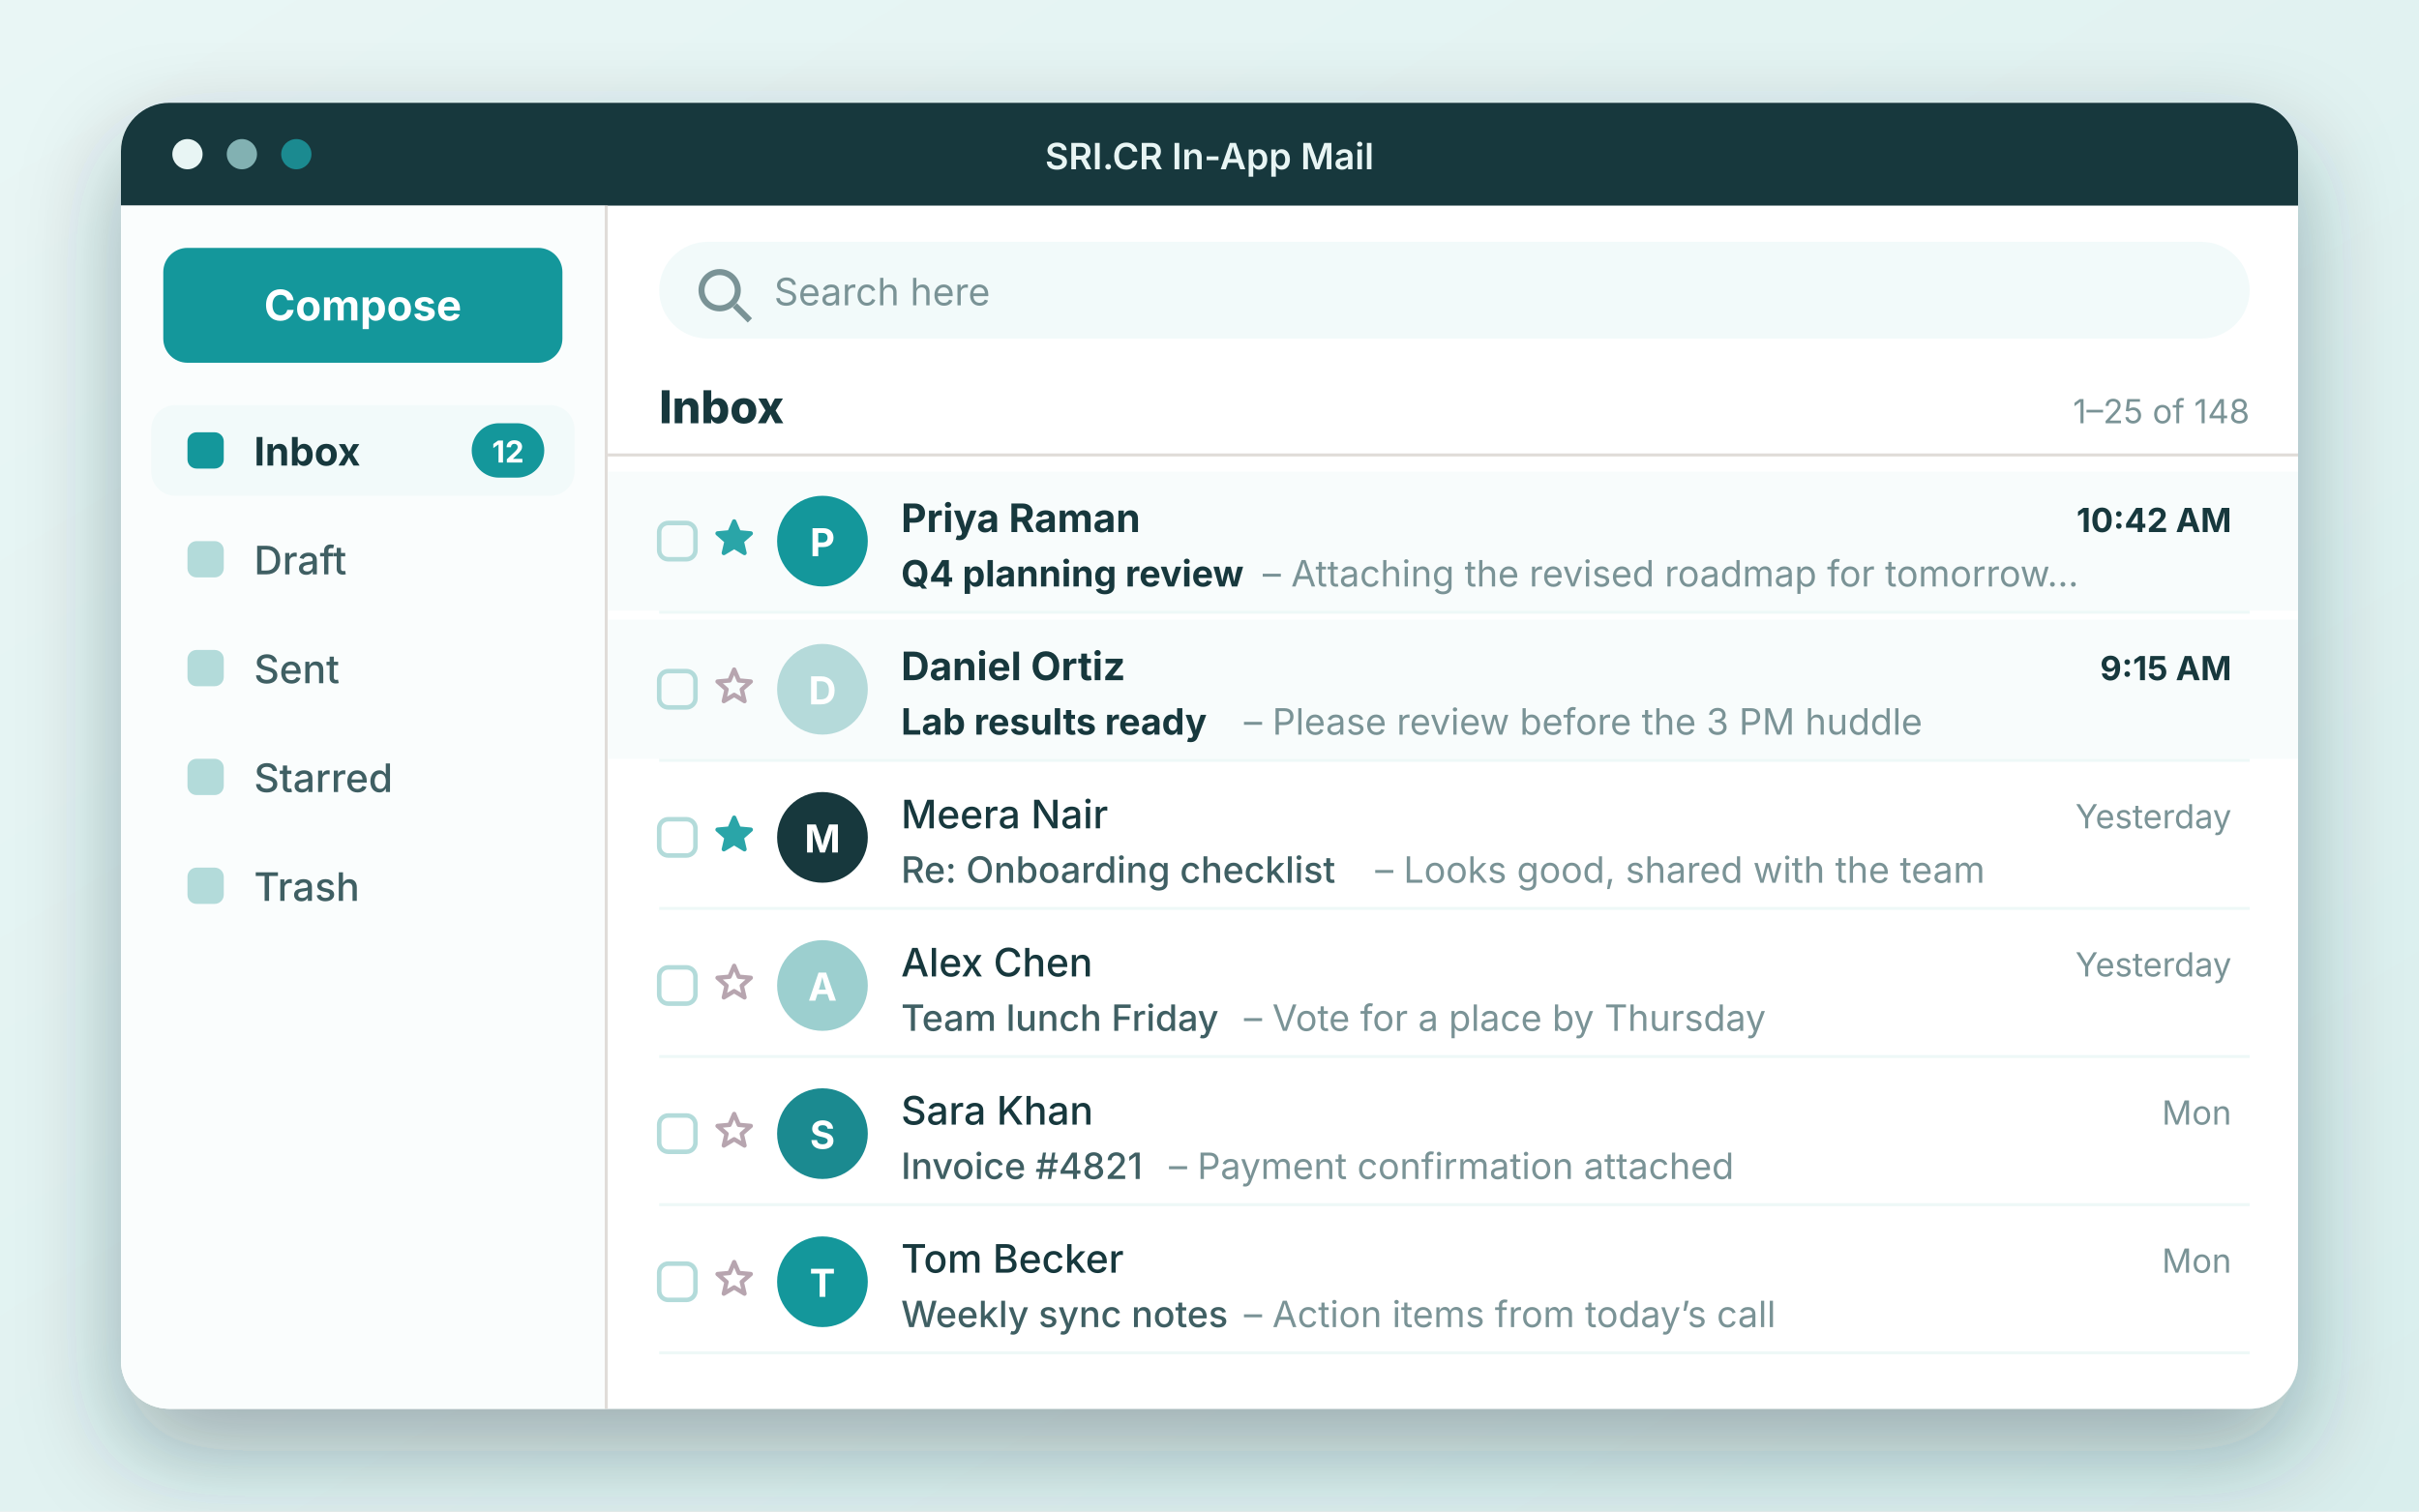
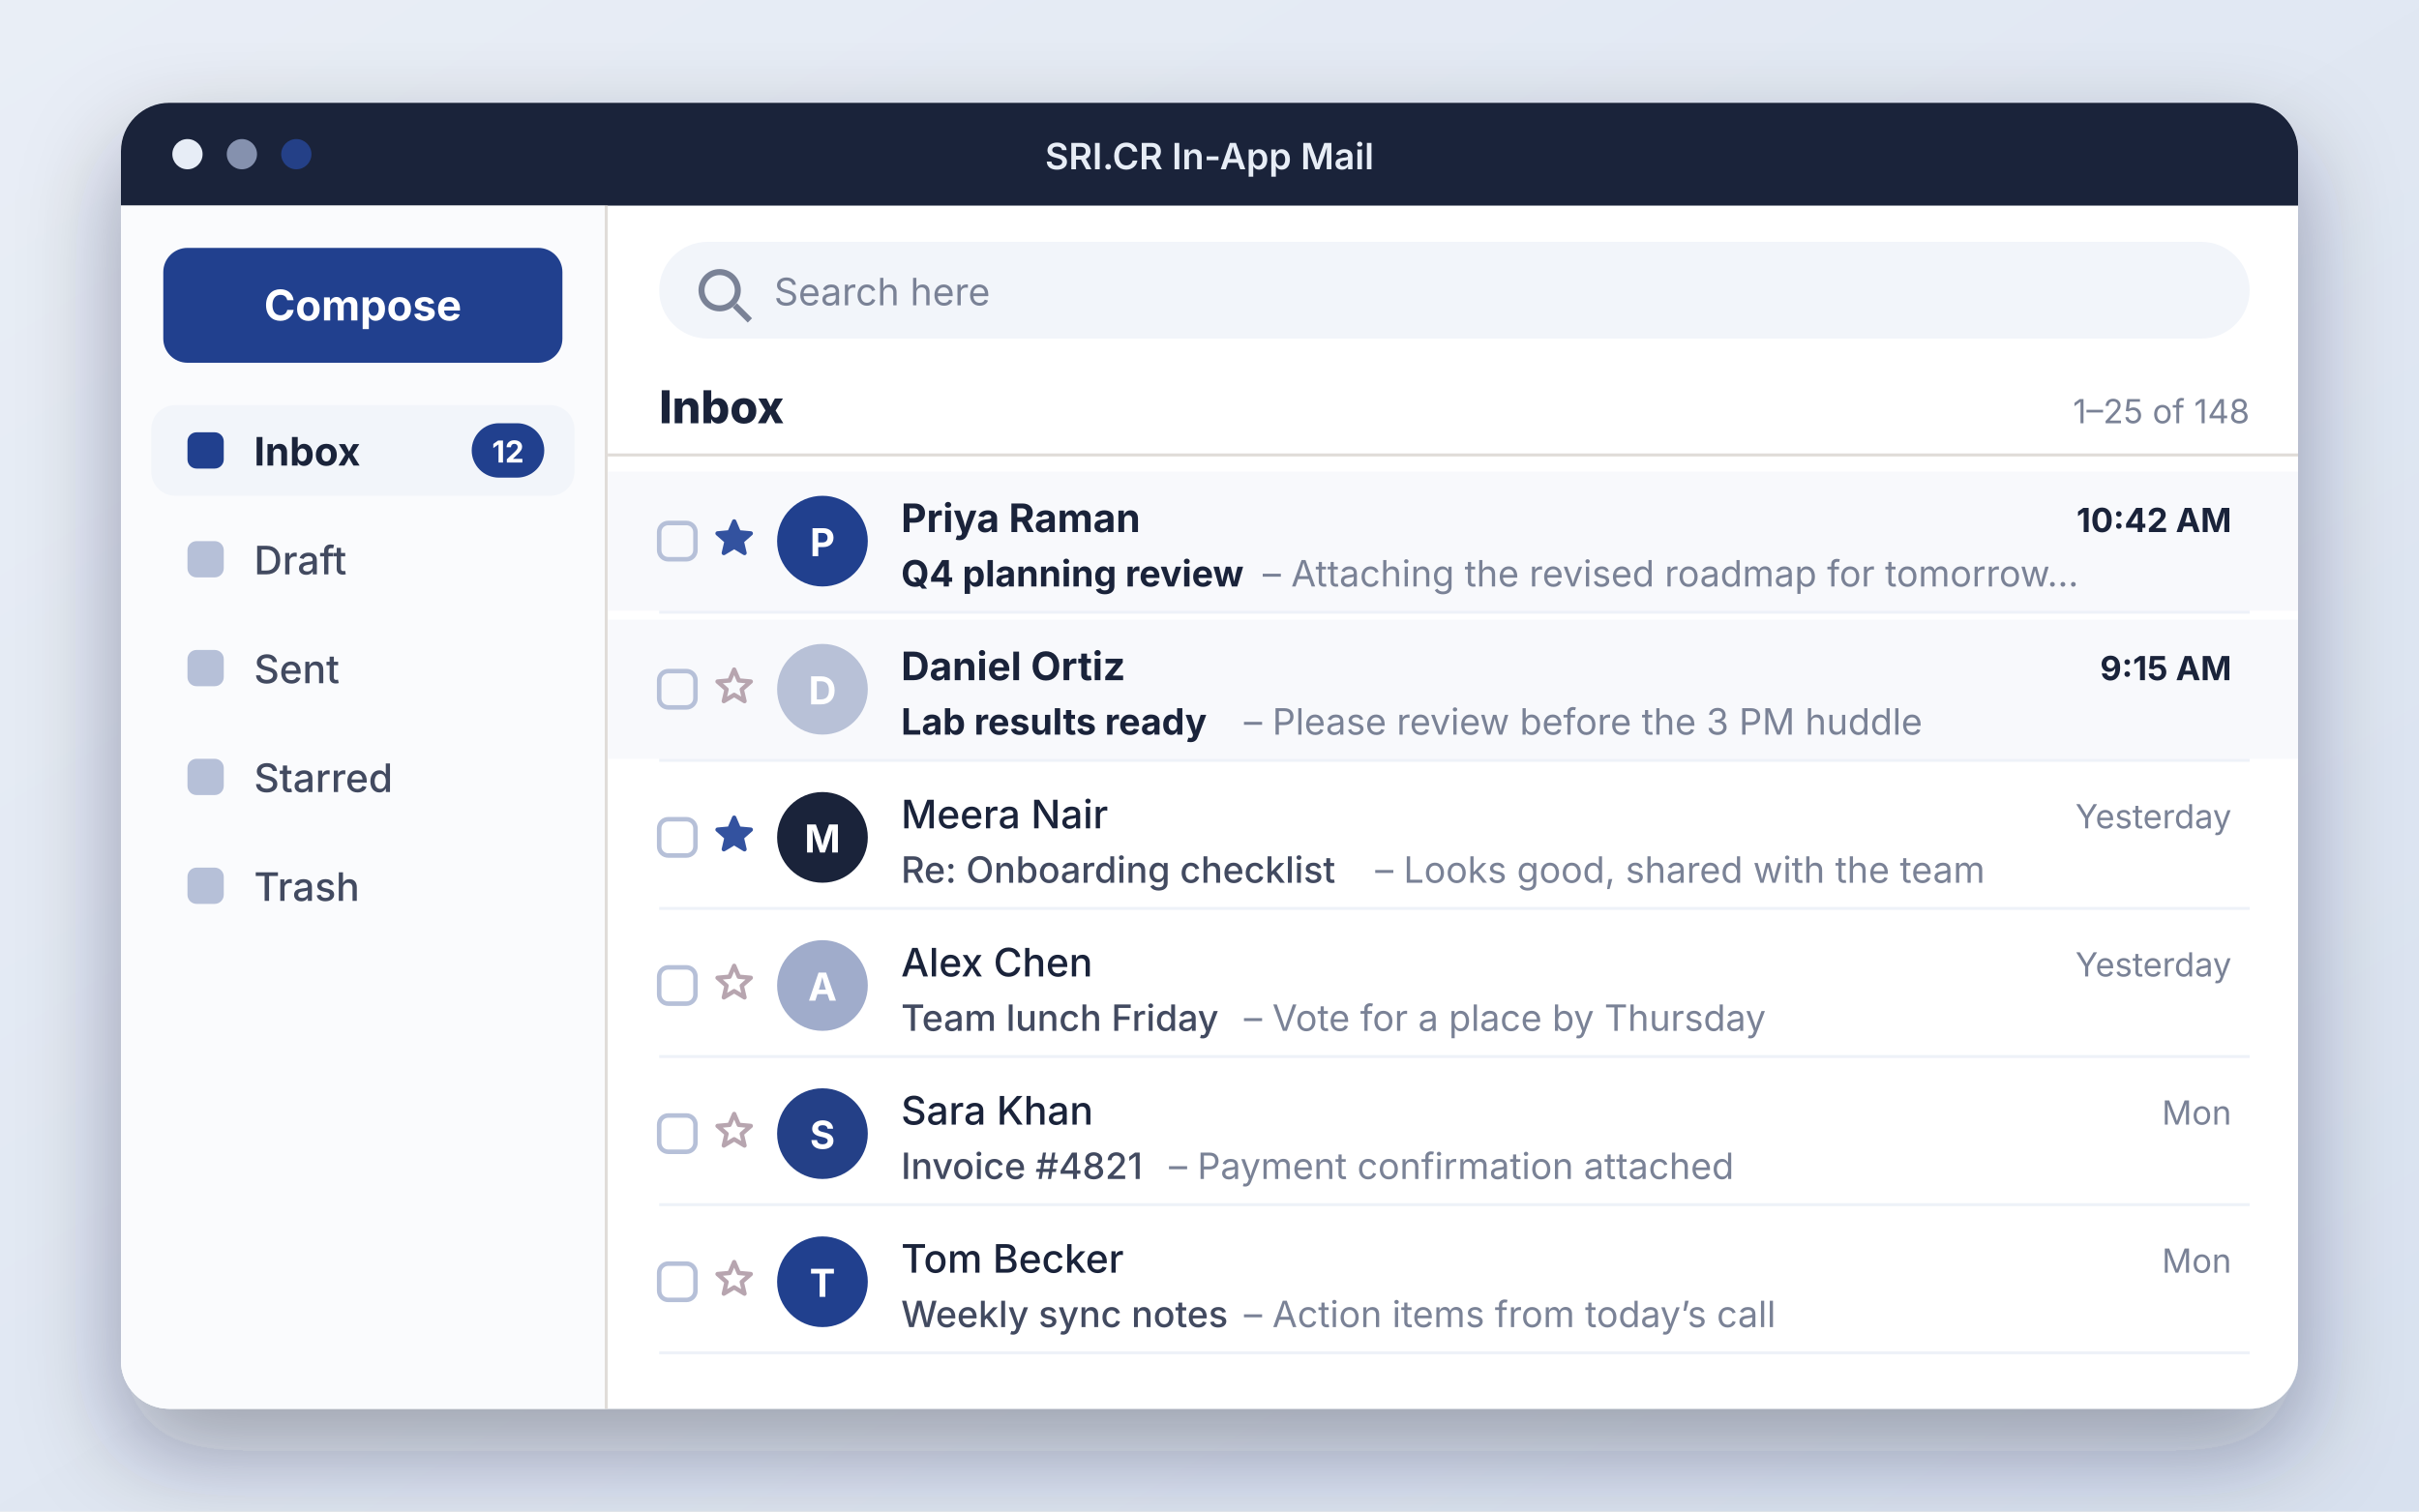
<svg xmlns="http://www.w3.org/2000/svg" viewBox="0 0 800 500" width="1600" height="1000" font-family="Inter, 'Segoe UI', Arial, sans-serif">
  <defs>
    <linearGradient id="bg" x1="0" y1="0" x2="1" y2="1">
-       <stop offset="0" stop-color="#e9f6f5" />
-       <stop offset="1" stop-color="#d9eeed" />
+       <stop offset="0" stop-color="#e9eef6" />
+       <stop offset="1" stop-color="#d8e1ef" />
    </linearGradient>
    <filter id="sh" x="-10%" y="-10%" width="120%" height="130%">
-       <feDropShadow dx="0" dy="14" stdDeviation="16" flood-color="#17383d" flood-opacity=".35" />
+       <feDropShadow dx="0" dy="14" stdDeviation="16" flood-color="#1a233a" flood-opacity=".35" />
    </filter>
  </defs>
  <rect width="800" height="500" fill="url(#bg)" />
  <g filter="url(#sh)">
    <rect x="40" y="34" width="720" height="432" rx="16" fill="#fff" />
  </g>
  <clipPath id="w">
    <rect x="40" y="34" width="720" height="432" rx="16" />
  </clipPath>
  <g clip-path="url(#w)">
-     <rect x="40" y="34" width="720" height="34" fill="#17383d" />
-     <circle cx="62" cy="51" r="5" fill="#e8f5f4" />
-     <circle cx="80" cy="51" r="5" fill="#9ccfcf" opacity=".8" />
-     <circle cx="98" cy="51" r="5" fill="#1b8a90" />
-     <text x="400" y="56" font-size="12" font-weight="600" fill="#e8f5f4" text-anchor="middle">SRI.CR In-App Mail</text>
-     <rect x="40" y="68" width="160" height="398" fill="#fafdfd" />
+     <rect x="40" y="34" width="720" height="34" fill="#1a233a" />
+     <circle cx="62" cy="51" r="5" fill="#e7edf6" />
+     <circle cx="80" cy="51" r="5" fill="#a0accb" opacity=".8" />
+     <circle cx="98" cy="51" r="5" fill="#244087" />
+     <text x="400" y="56" font-size="12" font-weight="600" fill="#e7edf6" text-anchor="middle">SRI.CR In-App Mail</text>
+     <rect x="40" y="68" width="160" height="398" fill="#fafbfd" />
    <rect x="200" y="68" width="1" height="398" fill="#e0dcd8" />
-     <rect x="54" y="82" width="132" height="38" rx="8" fill="#14979b" />
+     <rect x="54" y="82" width="132" height="38" rx="8" fill="#21408e" />
    <text x="120" y="106" font-size="14" font-weight="700" fill="#fff" text-anchor="middle">Compose</text>
-     <rect x="50" y="134" width="140" height="30" rx="8" fill="#f2fafa" />
-     <rect x="62" y="143" width="12" height="12" rx="3" fill="#14979b" />
-     <text x="84" y="154" font-size="13" font-weight="700" fill="#17383d">Inbox</text>
-     <rect x="156" y="140" width="24" height="18" rx="9" fill="#14979b" />
+     <rect x="50" y="134" width="140" height="30" rx="8" fill="#f2f5fa" />
+     <rect x="62" y="143" width="12" height="12" rx="3" fill="#21408e" />
+     <text x="84" y="154" font-size="13" font-weight="700" fill="#1a233a">Inbox</text>
+     <rect x="156" y="140" width="24" height="18" rx="9" fill="#21408e" />
    <text x="168" y="153" font-size="10" font-weight="700" fill="#fff" text-anchor="middle">12</text>
-     <rect x="62" y="179" width="12" height="12" rx="3" fill="#b3dbda" />
-     <text x="84" y="190" font-size="13" font-weight="500" fill="#3f5f63">Draft</text>
-     <rect x="62" y="215" width="12" height="12" rx="3" fill="#b3dbda" />
-     <text x="84" y="226" font-size="13" font-weight="500" fill="#3f5f63">Sent</text>
-     <rect x="62" y="251" width="12" height="12" rx="3" fill="#b3dbda" />
-     <text x="84" y="262" font-size="13" font-weight="500" fill="#3f5f63">Starred</text>
-     <rect x="62" y="287" width="12" height="12" rx="3" fill="#b3dbda" />
-     <text x="84" y="298" font-size="13" font-weight="500" fill="#3f5f63">Trash</text>
-     <rect x="218" y="80" width="526" height="32" rx="16" fill="#f2fafa" />
-     <circle cx="238" cy="96" r="6" fill="none" stroke="#7a9396" stroke-width="2" />
-     <path d="m243 101 5 5" stroke="#7a9396" stroke-width="2" />
-     <text x="256" y="101" font-size="12.5" font-weight="400" fill="#7a9396">Search here</text>
-     <text x="218" y="140" font-size="15" font-weight="800" fill="#17383d">Inbox</text>
-     <text x="744" y="140" font-size="11" font-weight="400" fill="#7a9396" text-anchor="end">1–25 of 148</text>
+     <rect x="62" y="179" width="12" height="12" rx="3" fill="#b6c0d8" />
+     <text x="84" y="190" font-size="13" font-weight="500" fill="#424a60">Draft</text>
+     <rect x="62" y="215" width="12" height="12" rx="3" fill="#b6c0d8" />
+     <text x="84" y="226" font-size="13" font-weight="500" fill="#424a60">Sent</text>
+     <rect x="62" y="251" width="12" height="12" rx="3" fill="#b6c0d8" />
+     <text x="84" y="262" font-size="13" font-weight="500" fill="#424a60">Starred</text>
+     <rect x="62" y="287" width="12" height="12" rx="3" fill="#b6c0d8" />
+     <text x="84" y="298" font-size="13" font-weight="500" fill="#424a60">Trash</text>
+     <rect x="218" y="80" width="526" height="32" rx="16" fill="#f2f5fa" />
+     <circle cx="238" cy="96" r="6" fill="none" stroke="#7a8296" stroke-width="2" />
+     <path d="m243 101 5 5" stroke="#7a8296" stroke-width="2" />
+     <text x="256" y="101" font-size="12.5" font-weight="400" fill="#7a8296">Search here</text>
+     <text x="218" y="140" font-size="15" font-weight="800" fill="#1a233a">Inbox</text>
+     <text x="744" y="140" font-size="11" font-weight="400" fill="#7a8296" text-anchor="end">1–25 of 148</text>
    <rect x="201" y="150" width="559" height="1" fill="#e0dcd8" />
-     <rect x="201" y="156" width="559" height="46" fill="#f8fcfc" />
-     <rect x="218" y="173" width="12" height="12" rx="3" fill="none" stroke="#b3dbda" stroke-width="1.5" />
-     <path transform="translate(232 167) scale(.9)" d="M12 15.4 8.2 17.7l1-4.3L5.9 10.5l4.4-.4L12 6.1l1.7 4 4.4.4-3.3 2.9 1 4.3z" fill="#2aa5a8" stroke="#2aa5a8" stroke-width="1.6" stroke-linejoin="round" />
-     <circle cx="272" cy="179" r="15" fill="#14979b" />
+     <rect x="201" y="156" width="559" height="46" fill="#f8f9fc" />
+     <rect x="218" y="173" width="12" height="12" rx="3" fill="none" stroke="#b6c0d8" stroke-width="1.5" />
+     <path transform="translate(232 167) scale(.9)" d="M12 15.4 8.2 17.7l1-4.3L5.9 10.5l4.4-.4L12 6.1l1.7 4 4.4.4-3.3 2.9 1 4.3z" fill="#33529f" stroke="#33529f" stroke-width="1.6" stroke-linejoin="round" />
+     <circle cx="272" cy="179" r="15" fill="#21408e" />
    <text x="272" y="184" font-size="12.75" font-weight="700" fill="#fff" text-anchor="middle">P</text>
-     <text x="298" y="176" font-size="13" font-weight="700" fill="#17383d">Priya Raman</text>
-     <text x="298" y="194" font-size="12" font-weight="700" fill="#17383d">Q4 planning review</text>
-     <text x="417.6" y="194" font-size="12" font-weight="400" fill="#7a9396">– Attaching the revised roadmap for tomorrow…</text>
-     <text x="738" y="176" font-size="11" font-weight="700" fill="#17383d" text-anchor="end">10:42 AM</text>
-     <rect x="218" y="202" width="526" height="1" fill="#eef8f7" />
-     <rect x="201" y="205" width="559" height="46" fill="#f8fcfc" />
-     <rect x="218" y="222" width="12" height="12" rx="3" fill="none" stroke="#b3dbda" stroke-width="1.5" />
+     <text x="298" y="176" font-size="13" font-weight="700" fill="#1a233a">Priya Raman</text>
+     <text x="298" y="194" font-size="12" font-weight="700" fill="#1a233a">Q4 planning review</text>
+     <text x="417.6" y="194" font-size="12" font-weight="400" fill="#7a8296">– Attaching the revised roadmap for tomorrow…</text>
+     <text x="738" y="176" font-size="11" font-weight="700" fill="#1a233a" text-anchor="end">10:42 AM</text>
+     <rect x="218" y="202" width="526" height="1" fill="#eef2f8" />
+     <rect x="201" y="205" width="559" height="46" fill="#f8f9fc" />
+     <rect x="218" y="222" width="12" height="12" rx="3" fill="none" stroke="#b6c0d8" stroke-width="1.5" />
    <path transform="translate(232 216) scale(.9)" d="M12 15.4 8.2 17.7l1-4.3L5.9 10.5l4.4-.4L12 6.1l1.7 4 4.4.4-3.3 2.9 1 4.3z" fill="none" stroke="#b7a5af" stroke-width="1.6" stroke-linejoin="round" />
-     <circle cx="272" cy="228" r="15" fill="#b5dada" />
+     <circle cx="272" cy="228" r="15" fill="#b8c1d7" />
    <text x="272" y="233" font-size="12.75" font-weight="700" fill="#fff" text-anchor="middle">D</text>
-     <text x="298" y="225" font-size="13" font-weight="700" fill="#17383d">Daniel Ortiz</text>
-     <text x="298" y="243" font-size="12" font-weight="700" fill="#17383d">Lab results ready</text>
-     <text x="411.4" y="243" font-size="12" font-weight="400" fill="#7a9396">– Please review before the 3 PM huddle</text>
-     <text x="738" y="225" font-size="11" font-weight="700" fill="#17383d" text-anchor="end">9:15 AM</text>
-     <rect x="218" y="251" width="526" height="1" fill="#eef8f7" />
-     <rect x="218" y="271" width="12" height="12" rx="3" fill="none" stroke="#b3dbda" stroke-width="1.5" />
-     <path transform="translate(232 265) scale(.9)" d="M12 15.4 8.2 17.7l1-4.3L5.9 10.5l4.4-.4L12 6.1l1.7 4 4.4.4-3.3 2.9 1 4.3z" fill="#2aa5a8" stroke="#2aa5a8" stroke-width="1.6" stroke-linejoin="round" />
-     <circle cx="272" cy="277" r="15" fill="#17383d" />
+     <text x="298" y="225" font-size="13" font-weight="700" fill="#1a233a">Daniel Ortiz</text>
+     <text x="298" y="243" font-size="12" font-weight="700" fill="#1a233a">Lab results ready</text>
+     <text x="411.4" y="243" font-size="12" font-weight="400" fill="#7a8296">– Please review before the 3 PM huddle</text>
+     <text x="738" y="225" font-size="11" font-weight="700" fill="#1a233a" text-anchor="end">9:15 AM</text>
+     <rect x="218" y="251" width="526" height="1" fill="#eef2f8" />
+     <rect x="218" y="271" width="12" height="12" rx="3" fill="none" stroke="#b6c0d8" stroke-width="1.5" />
+     <path transform="translate(232 265) scale(.9)" d="M12 15.4 8.2 17.7l1-4.3L5.9 10.5l4.4-.4L12 6.1l1.7 4 4.4.4-3.3 2.9 1 4.3z" fill="#33529f" stroke="#33529f" stroke-width="1.6" stroke-linejoin="round" />
+     <circle cx="272" cy="277" r="15" fill="#1a233a" />
    <text x="272" y="282" font-size="12.75" font-weight="700" fill="#fff" text-anchor="middle">M</text>
-     <text x="298" y="274" font-size="13" font-weight="500" fill="#17383d">Meera Nair</text>
-     <text x="298" y="292" font-size="12" font-weight="500" fill="#3f5f63">Re: Onboarding checklist</text>
-     <text x="454.8" y="292" font-size="12" font-weight="400" fill="#7a9396">– Looks good, shared with the team</text>
-     <text x="738" y="274" font-size="11" font-weight="400" fill="#7a9396" text-anchor="end">Yesterday</text>
-     <rect x="218" y="300" width="526" height="1" fill="#eef8f7" />
-     <rect x="218" y="320" width="12" height="12" rx="3" fill="none" stroke="#b3dbda" stroke-width="1.5" />
+     <text x="298" y="274" font-size="13" font-weight="500" fill="#1a233a">Meera Nair</text>
+     <text x="298" y="292" font-size="12" font-weight="500" fill="#424a60">Re: Onboarding checklist</text>
+     <text x="454.8" y="292" font-size="12" font-weight="400" fill="#7a8296">– Looks good, shared with the team</text>
+     <text x="738" y="274" font-size="11" font-weight="400" fill="#7a8296" text-anchor="end">Yesterday</text>
+     <rect x="218" y="300" width="526" height="1" fill="#eef2f8" />
+     <rect x="218" y="320" width="12" height="12" rx="3" fill="none" stroke="#b6c0d8" stroke-width="1.5" />
    <path transform="translate(232 314) scale(.9)" d="M12 15.4 8.2 17.7l1-4.3L5.9 10.5l4.4-.4L12 6.1l1.7 4 4.4.4-3.3 2.9 1 4.3z" fill="none" stroke="#b7a5af" stroke-width="1.6" stroke-linejoin="round" />
-     <circle cx="272" cy="326" r="15" fill="#9ccfcf" />
+     <circle cx="272" cy="326" r="15" fill="#a0accb" />
    <text x="272" y="331" font-size="12.75" font-weight="700" fill="#fff" text-anchor="middle">A</text>
-     <text x="298" y="323" font-size="13" font-weight="500" fill="#17383d">Alex Chen</text>
-     <text x="298" y="341" font-size="12" font-weight="500" fill="#3f5f63">Team lunch Friday</text>
-     <text x="411.4" y="341" font-size="12" font-weight="400" fill="#7a9396">– Vote for a place by Thursday</text>
-     <text x="738" y="323" font-size="11" font-weight="400" fill="#7a9396" text-anchor="end">Yesterday</text>
-     <rect x="218" y="349" width="526" height="1" fill="#eef8f7" />
-     <rect x="218" y="369" width="12" height="12" rx="3" fill="none" stroke="#b3dbda" stroke-width="1.5" />
+     <text x="298" y="323" font-size="13" font-weight="500" fill="#1a233a">Alex Chen</text>
+     <text x="298" y="341" font-size="12" font-weight="500" fill="#424a60">Team lunch Friday</text>
+     <text x="411.4" y="341" font-size="12" font-weight="400" fill="#7a8296">– Vote for a place by Thursday</text>
+     <text x="738" y="323" font-size="11" font-weight="400" fill="#7a8296" text-anchor="end">Yesterday</text>
+     <rect x="218" y="349" width="526" height="1" fill="#eef2f8" />
+     <rect x="218" y="369" width="12" height="12" rx="3" fill="none" stroke="#b6c0d8" stroke-width="1.5" />
    <path transform="translate(232 363) scale(.9)" d="M12 15.4 8.2 17.7l1-4.3L5.9 10.5l4.4-.4L12 6.1l1.7 4 4.4.4-3.3 2.9 1 4.3z" fill="none" stroke="#b7a5af" stroke-width="1.6" stroke-linejoin="round" />
-     <circle cx="272" cy="375" r="15" fill="#1b8a90" />
+     <circle cx="272" cy="375" r="15" fill="#244087" />
    <text x="272" y="380" font-size="12.75" font-weight="700" fill="#fff" text-anchor="middle">S</text>
-     <text x="298" y="372" font-size="13" font-weight="500" fill="#17383d">Sara Khan</text>
-     <text x="298" y="390" font-size="12" font-weight="500" fill="#3f5f63">Invoice #4821</text>
-     <text x="386.6" y="390" font-size="12" font-weight="400" fill="#7a9396">– Payment confirmation attached</text>
-     <text x="738" y="372" font-size="11" font-weight="400" fill="#7a9396" text-anchor="end">Mon</text>
-     <rect x="218" y="398" width="526" height="1" fill="#eef8f7" />
-     <rect x="218" y="418" width="12" height="12" rx="3" fill="none" stroke="#b3dbda" stroke-width="1.5" />
+     <text x="298" y="372" font-size="13" font-weight="500" fill="#1a233a">Sara Khan</text>
+     <text x="298" y="390" font-size="12" font-weight="500" fill="#424a60">Invoice #4821</text>
+     <text x="386.6" y="390" font-size="12" font-weight="400" fill="#7a8296">– Payment confirmation attached</text>
+     <text x="738" y="372" font-size="11" font-weight="400" fill="#7a8296" text-anchor="end">Mon</text>
+     <rect x="218" y="398" width="526" height="1" fill="#eef2f8" />
+     <rect x="218" y="418" width="12" height="12" rx="3" fill="none" stroke="#b6c0d8" stroke-width="1.5" />
    <path transform="translate(232 412) scale(.9)" d="M12 15.4 8.2 17.7l1-4.3L5.9 10.5l4.4-.4L12 6.1l1.7 4 4.4.4-3.3 2.9 1 4.3z" fill="none" stroke="#b7a5af" stroke-width="1.6" stroke-linejoin="round" />
-     <circle cx="272" cy="424" r="15" fill="#14979b" />
+     <circle cx="272" cy="424" r="15" fill="#21408e" />
    <text x="272" y="429" font-size="12.75" font-weight="700" fill="#fff" text-anchor="middle">T</text>
-     <text x="298" y="421" font-size="13" font-weight="500" fill="#17383d">Tom Becker</text>
-     <text x="298" y="439" font-size="12" font-weight="500" fill="#3f5f63">Weekly sync notes</text>
-     <text x="411.4" y="439" font-size="12" font-weight="400" fill="#7a9396">– Action items from today’s call</text>
-     <text x="738" y="421" font-size="11" font-weight="400" fill="#7a9396" text-anchor="end">Mon</text>
-     <rect x="218" y="447" width="526" height="1" fill="#eef8f7" />
+     <text x="298" y="421" font-size="13" font-weight="500" fill="#1a233a">Tom Becker</text>
+     <text x="298" y="439" font-size="12" font-weight="500" fill="#424a60">Weekly sync notes</text>
+     <text x="411.4" y="439" font-size="12" font-weight="400" fill="#7a8296">– Action items from today’s call</text>
+     <text x="738" y="421" font-size="11" font-weight="400" fill="#7a8296" text-anchor="end">Mon</text>
+     <rect x="218" y="447" width="526" height="1" fill="#eef2f8" />
  </g>
</svg>
